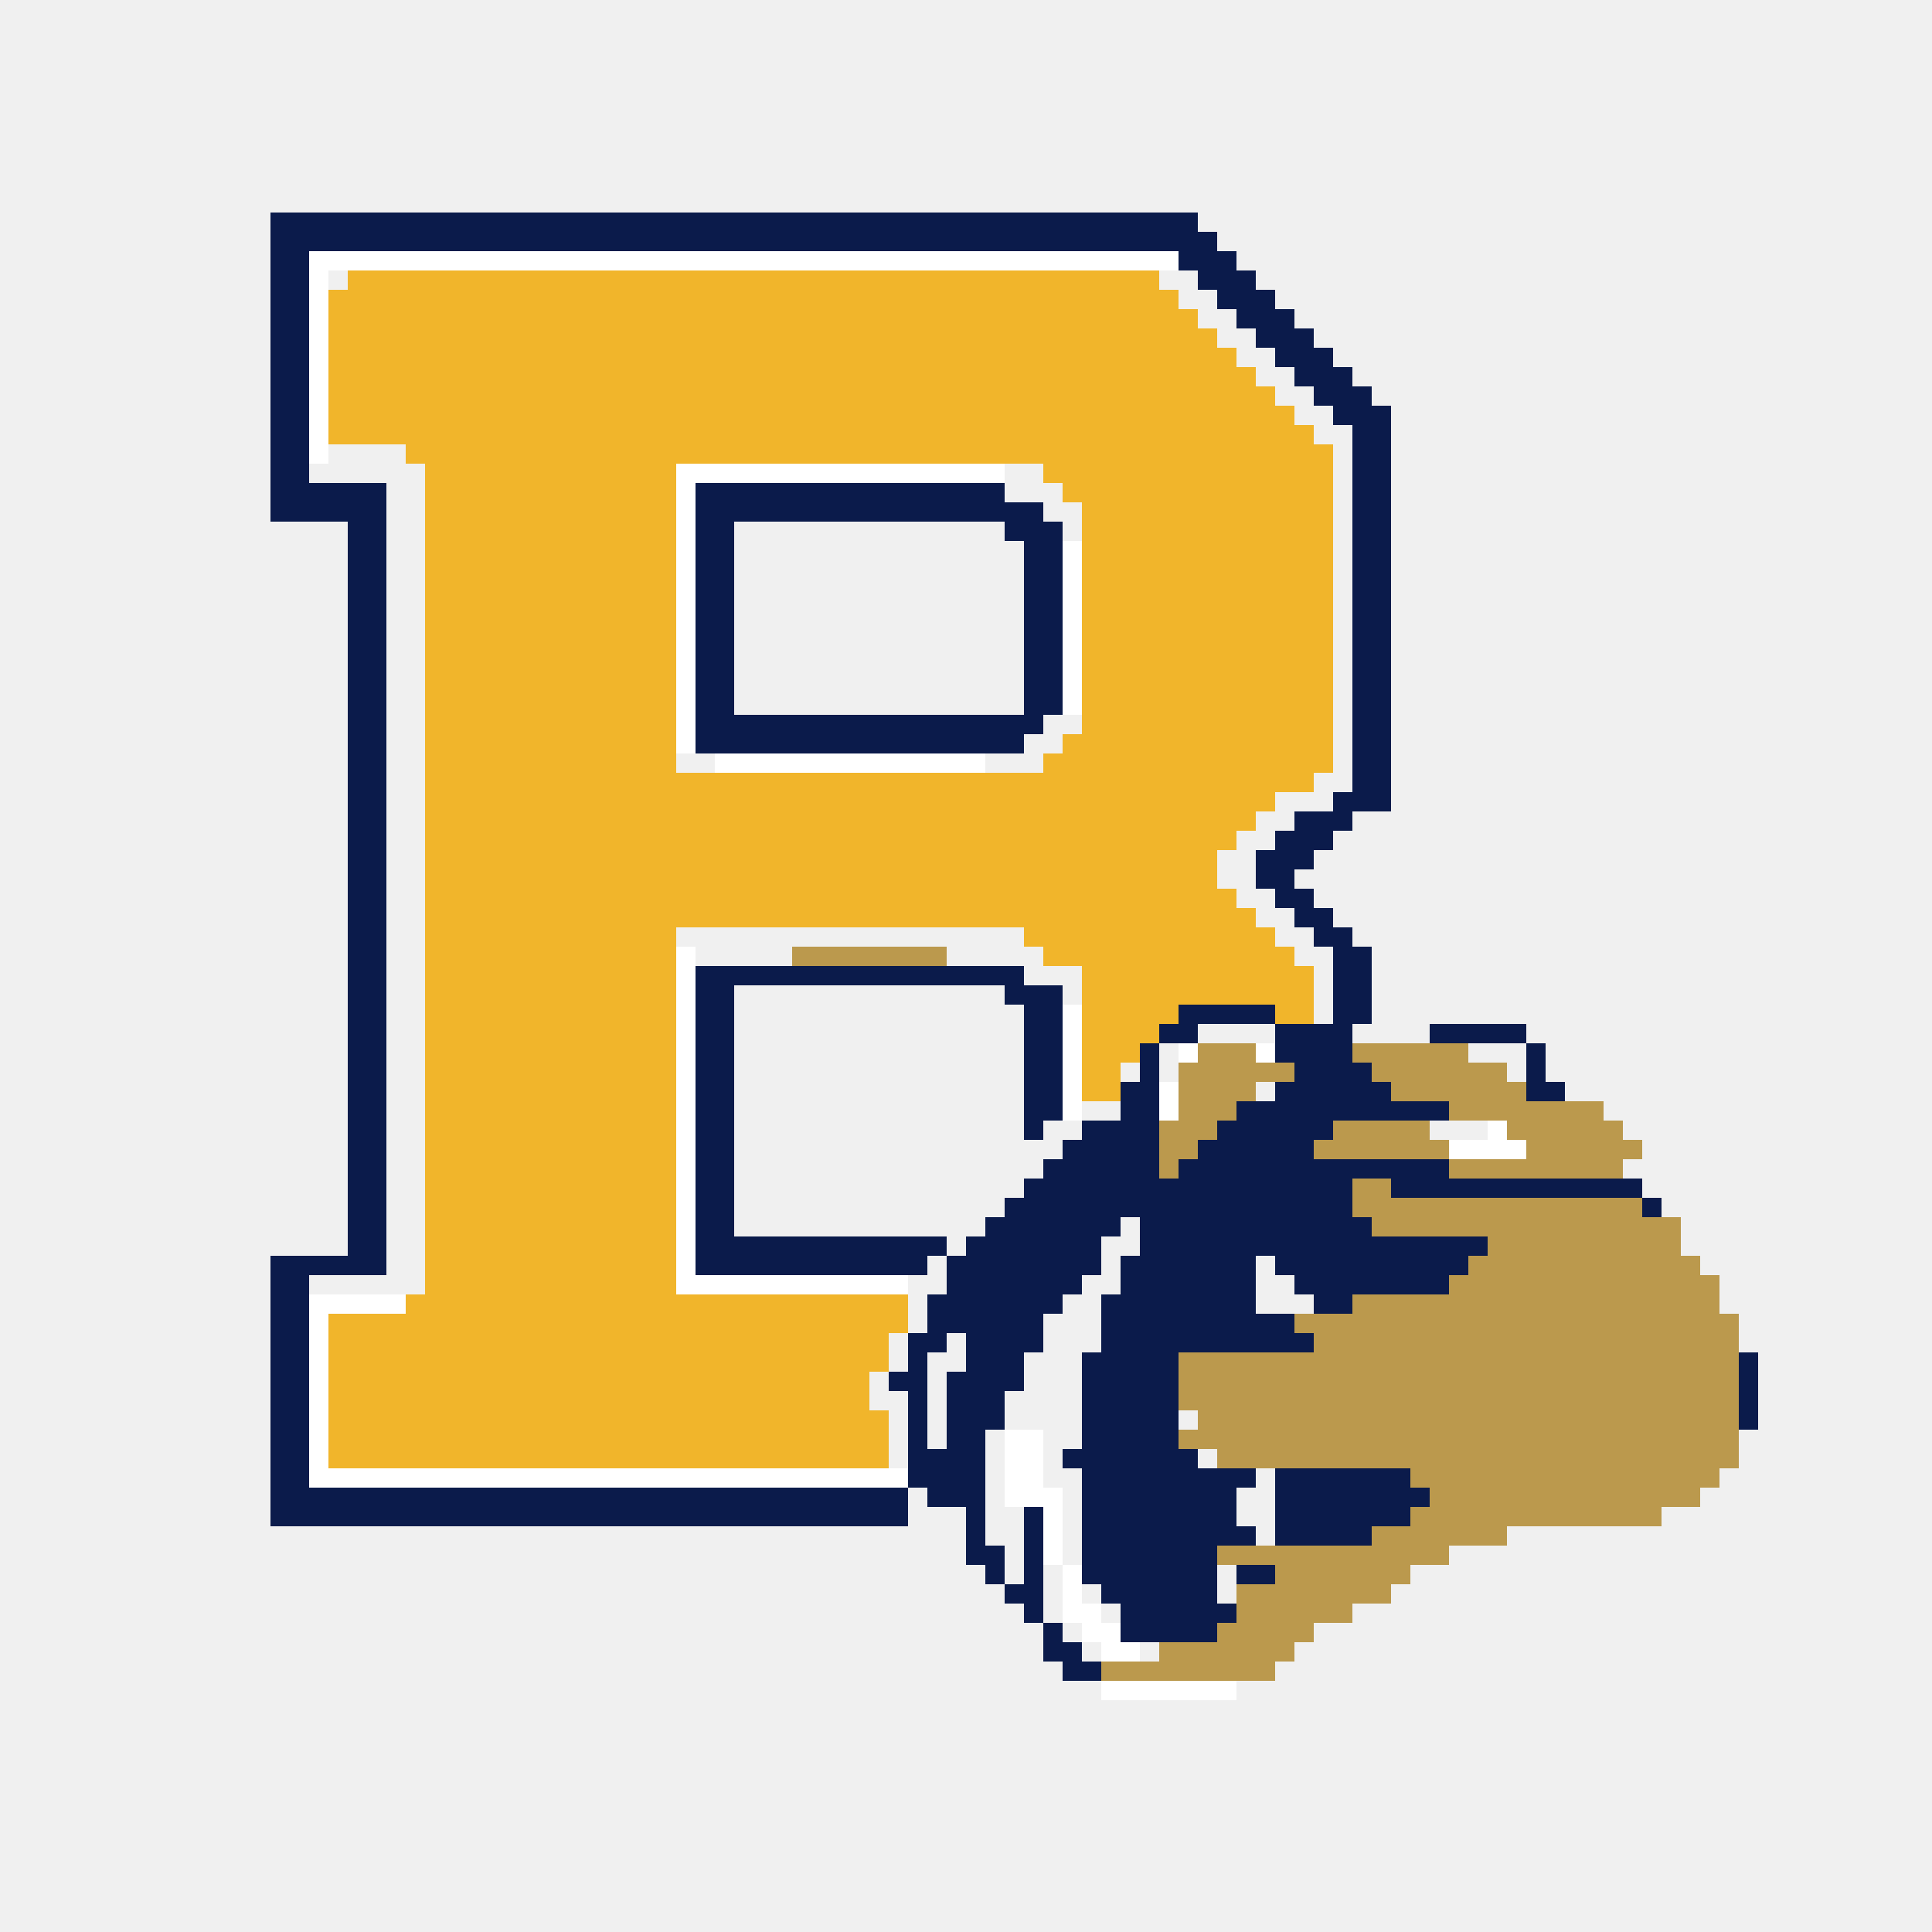
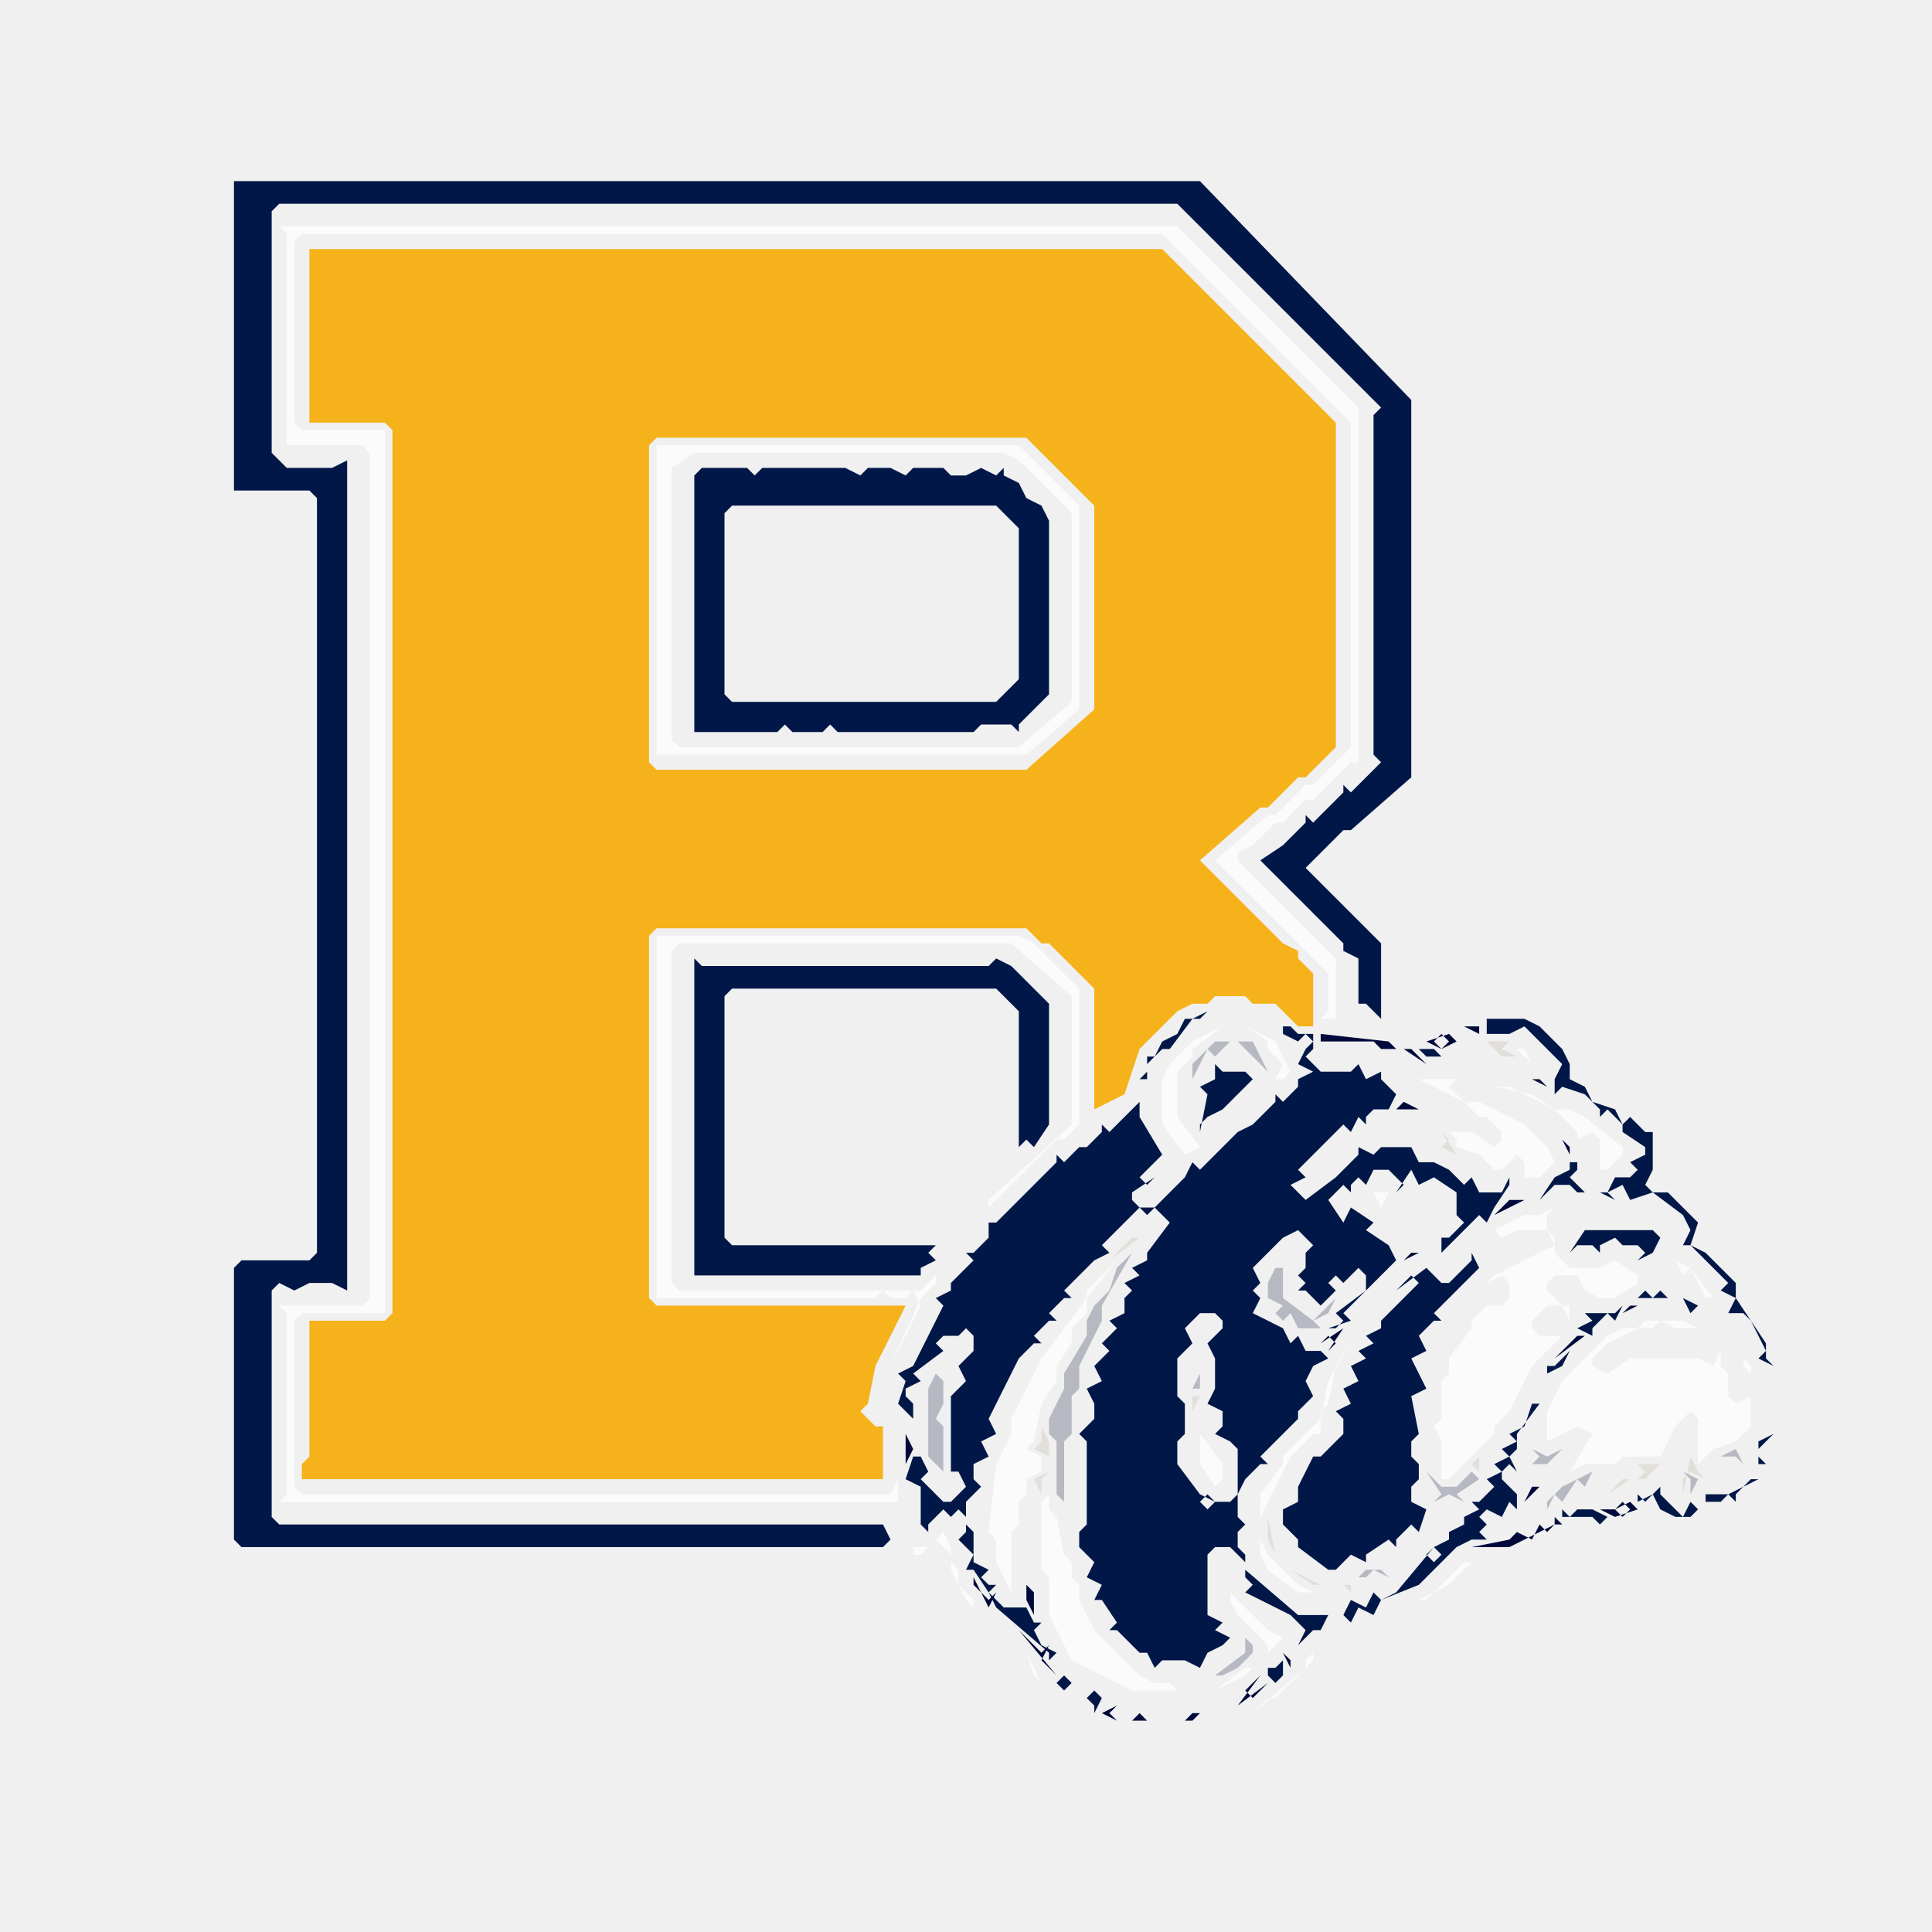
- <svg xmlns="http://www.w3.org/2000/svg" viewBox="0 0 100 100" role="img" aria-label="Bullis score mark">
-   <path fill="#0b1b4b" d="M14 11h48v1h-48zM14 12h49v1h-49zM14 13h2v1h-2zM61 13h3v1h-3zM14 14h2v1h-2zM62 14h3v1h-3zM14 15h2v1h-2zM63 15h3v1h-3zM14 16h2v1h-2zM64 16h3v1h-3zM14 17h2v1h-2zM65 17h3v1h-3zM14 18h2v1h-2zM66 18h3v1h-3zM14 19h2v1h-2zM67 19h3v1h-3zM14 20h2v1h-2zM68 20h3v1h-3zM14 21h2v1h-2zM69 21h3v1h-3zM14 22h2v1h-2zM70 22h2v1h-2zM14 23h2v1h-2zM70 23h2v1h-2zM14 24h2v1h-2zM70 24h2v1h-2zM14 25h6v1h-6zM36 25h16v1h-16zM70 25h2v1h-2zM14 26h6v1h-6zM36 26h18v1h-18zM70 26h2v1h-2zM18 27h2v1h-2zM36 27h2v1h-2zM52 27h3v1h-3zM70 27h2v1h-2zM18 28h2v1h-2zM36 28h2v1h-2zM53 28h2v1h-2zM70 28h2v1h-2zM18 29h2v1h-2zM36 29h2v1h-2zM53 29h2v1h-2zM70 29h2v1h-2zM18 30h2v1h-2zM36 30h2v1h-2zM53 30h2v1h-2zM70 30h2v1h-2zM18 31h2v1h-2zM36 31h2v1h-2zM53 31h2v1h-2zM70 31h2v1h-2zM18 32h2v1h-2zM36 32h2v1h-2zM53 32h2v1h-2zM70 32h2v1h-2zM18 33h2v1h-2zM36 33h2v1h-2zM53 33h2v1h-2zM70 33h2v1h-2zM18 34h2v1h-2zM36 34h2v1h-2zM53 34h2v1h-2zM70 34h2v1h-2zM18 35h2v1h-2zM36 35h2v1h-2zM53 35h2v1h-2zM70 35h2v1h-2zM18 36h2v1h-2zM36 36h2v1h-2zM53 36h2v1h-2zM70 36h2v1h-2zM18 37h2v1h-2zM36 37h18v1h-18zM70 37h2v1h-2zM18 38h2v1h-2zM36 38h17v1h-17zM70 38h2v1h-2zM18 39h2v1h-2zM70 39h2v1h-2zM18 40h2v1h-2zM70 40h2v1h-2zM18 41h2v1h-2zM69 41h3v1h-3zM18 42h2v1h-2zM67 42h3v1h-3zM18 43h2v1h-2zM66 43h3v1h-3zM18 44h2v1h-2zM65 44h3v1h-3zM18 45h2v1h-2zM65 45h2v1h-2zM18 46h2v1h-2zM66 46h2v1h-2zM18 47h2v1h-2zM67 47h2v1h-2zM18 48h2v1h-2zM68 48h2v1h-2zM18 49h2v1h-2zM69 49h2v1h-2zM18 50h2v1h-2zM36 50h17v1h-17zM69 50h2v1h-2zM18 51h2v1h-2zM36 51h2v1h-2zM52 51h3v1h-3zM69 51h2v1h-2zM18 52h2v1h-2zM36 52h2v1h-2zM53 52h2v1h-2zM61 52h5v1h-5zM69 52h2v1h-2zM18 53h2v1h-2zM36 53h2v1h-2zM53 53h2v1h-2zM60 53h2v1h-2zM66 53h4v1h-4zM74 53h5v1h-5zM18 54h2v1h-2zM36 54h2v1h-2zM53 54h2v1h-2zM59 54h1v1h-1zM66 54h4v1h-4zM71 54h4v1h-4zM79 54h1v1h-1zM18 55h2v1h-2zM36 55h2v1h-2zM53 55h2v1h-2zM59 55h1v1h-1zM62 55h3v1h-3zM67 55h4v1h-4zM75 55h3v1h-3zM79 55h1v1h-1zM18 56h2v1h-2zM36 56h2v1h-2zM53 56h2v1h-2zM58 56h2v1h-2zM62 56h3v1h-3zM66 56h6v1h-6zM79 56h2v1h-2zM18 57h2v1h-2zM36 57h2v1h-2zM53 57h2v1h-2zM58 57h2v1h-2zM62 57h1v1h-1zM64 57h11v1h-11zM78 57h1v1h-1zM81 57h2v1h-2zM18 58h2v1h-2zM36 58h2v1h-2zM53 58h1v1h-1zM56 58h4v1h-4zM63 58h6v1h-6zM79 58h1v1h-1zM83 58h1v1h-1zM18 59h2v1h-2zM36 59h2v1h-2zM55 59h5v1h-5zM62 59h6v1h-6zM69 59h5v1h-5zM80 59h1v1h-1zM83 59h2v1h-2zM18 60h2v1h-2zM36 60h2v1h-2zM54 60h6v1h-6zM61 60h14v1h-14zM80 60h1v1h-1zM83 60h1v1h-1zM18 61h2v1h-2zM36 61h2v1h-2zM53 61h17v1h-17zM72 61h13v1h-13zM18 62h2v1h-2zM36 62h2v1h-2zM52 62h18v1h-18zM74 62h3v1h-3zM85 62h1v1h-1zM18 63h2v1h-2zM36 63h2v1h-2zM51 63h7v1h-7zM59 63h12v1h-12zM72 63h4v1h-4zM80 63h7v1h-7zM18 64h2v1h-2zM36 64h13v1h-13zM50 64h7v1h-7zM59 64h18v1h-18zM80 64h2v1h-2zM83 64h2v1h-2zM86 64h1v1h-1zM14 65h6v1h-6zM36 65h12v1h-12zM49 65h8v1h-8zM58 65h7v1h-7zM66 65h10v1h-10zM84 65h1v1h-1zM87 65h1v1h-1zM14 66h2v1h-2zM49 66h7v1h-7zM58 66h7v1h-7zM67 66h8v1h-8zM84 66h2v1h-2zM88 66h1v1h-1zM14 67h2v1h-2zM48 67h7v1h-7zM57 67h8v1h-8zM68 67h2v1h-2zM71 67h3v1h-3zM81 67h3v1h-3zM86 67h3v1h-3zM14 68h2v1h-2zM48 68h6v1h-6zM57 68h10v1h-10zM68 68h1v1h-1zM70 68h4v1h-4zM80 68h2v1h-2zM89 68h1v1h-1zM14 69h2v1h-2zM47 69h2v1h-2zM50 69h4v1h-4zM57 69h11v1h-11zM70 69h4v1h-4zM79 69h2v1h-2zM14 70h2v1h-2zM47 70h1v1h-1zM50 70h3v1h-3zM56 70h5v1h-5zM62 70h6v1h-6zM69 70h5v1h-5zM79 70h1v1h-1zM90 70h1v1h-1zM14 71h2v1h-2zM46 71h2v1h-2zM49 71h4v1h-4zM56 71h5v1h-5zM62 71h6v1h-6zM69 71h4v1h-4zM78 71h1v1h-1zM90 71h1v1h-1zM14 72h2v1h-2zM47 72h1v1h-1zM49 72h3v1h-3zM56 72h5v1h-5zM62 72h5v1h-5zM69 72h4v1h-4zM78 72h1v1h-1zM90 72h1v1h-1zM14 73h2v1h-2zM47 73h1v1h-1zM49 73h3v1h-3zM56 73h5v1h-5zM63 73h3v1h-3zM68 73h5v1h-5zM77 73h1v1h-1zM90 73h1v1h-1zM14 74h2v1h-2zM47 74h1v1h-1zM49 74h2v1h-2zM56 74h5v1h-5zM63 74h3v1h-3zM67 74h6v1h-6zM77 74h1v1h-1zM85 74h1v1h-1zM89 74h1v1h-1zM14 75h2v1h-2zM47 75h4v1h-4zM55 75h7v1h-7zM64 75h1v1h-1zM67 75h6v1h-6zM76 75h2v1h-2zM79 75h1v1h-1zM85 75h1v1h-1zM88 75h2v1h-2zM14 76h2v1h-2zM47 76h4v1h-4zM56 76h9v1h-9zM66 76h7v1h-7zM75 76h4v1h-4zM81 76h1v1h-1zM83 76h3v1h-3zM87 76h2v1h-2zM14 77h33v1h-33zM48 77h3v1h-3zM56 77h8v1h-8zM66 77h8v1h-8zM75 77h2v1h-2zM79 77h4v1h-4zM85 77h2v1h-2zM14 78h33v1h-33zM50 78h1v1h-1zM53 78h1v1h-1zM56 78h8v1h-8zM66 78h7v1h-7zM74 78h5v1h-5zM50 79h1v1h-1zM53 79h1v1h-1zM56 79h9v1h-9zM66 79h5v1h-5zM73 79h2v1h-2zM50 80h2v1h-2zM53 80h1v1h-1zM56 80h7v1h-7zM64 80h1v1h-1zM72 80h2v1h-2zM51 81h1v1h-1zM53 81h1v1h-1zM56 81h7v1h-7zM64 81h2v1h-2zM70 81h2v1h-2zM52 82h2v1h-2zM57 82h6v1h-6zM65 82h6v1h-6zM53 83h1v1h-1zM58 83h6v1h-6zM66 83h2v1h-2zM54 84h1v1h-1zM58 84h5v1h-5zM66 84h1v1h-1zM54 85h2v1h-2zM65 85h1v1h-1zM55 86h2v1h-2zM63 86h2v1h-2zM57 87h6v1h-6z" />
-   <path fill="#f1b52b" d="M18 14h42v1h-42zM17 15h44v1h-44zM17 16h45v1h-45zM17 17h46v1h-46zM17 18h47v1h-47zM17 19h48v1h-48zM17 20h49v1h-49zM17 21h50v1h-50zM17 22h51v1h-51zM21 23h48v1h-48zM22 24h13v1h-13zM54 24h15v1h-15zM22 25h13v1h-13zM55 25h14v1h-14zM22 26h13v1h-13zM56 26h13v1h-13zM22 27h13v1h-13zM56 27h13v1h-13zM22 28h13v1h-13zM56 28h13v1h-13zM22 29h13v1h-13zM56 29h13v1h-13zM22 30h13v1h-13zM56 30h13v1h-13zM22 31h13v1h-13zM56 31h13v1h-13zM22 32h13v1h-13zM56 32h13v1h-13zM22 33h13v1h-13zM56 33h13v1h-13zM22 34h13v1h-13zM56 34h13v1h-13zM22 35h13v1h-13zM56 35h13v1h-13zM22 36h13v1h-13zM56 36h13v1h-13zM22 37h13v1h-13zM56 37h13v1h-13zM22 38h13v1h-13zM55 38h14v1h-14zM22 39h13v1h-13zM54 39h15v1h-15zM22 40h46v1h-46zM22 41h44v1h-44zM22 42h43v1h-43zM22 43h42v1h-42zM22 44h41v1h-41zM22 45h41v1h-41zM22 46h42v1h-42zM22 47h43v1h-43zM22 48h13v1h-13zM53 48h13v1h-13zM22 49h13v1h-13zM54 49h13v1h-13zM22 50h13v1h-13zM56 50h12v1h-12zM22 51h13v1h-13zM56 51h12v1h-12zM22 52h13v1h-13zM56 52h5v1h-5zM66 52h2v1h-2zM22 53h13v1h-13zM56 53h4v1h-4zM22 54h13v1h-13zM56 54h3v1h-3zM22 55h13v1h-13zM56 55h2v1h-2zM22 56h13v1h-13zM56 56h2v1h-2zM22 57h13v1h-13zM22 58h13v1h-13zM22 59h13v1h-13zM22 60h13v1h-13zM22 61h13v1h-13zM22 62h13v1h-13zM22 63h13v1h-13zM22 64h13v1h-13zM22 65h13v1h-13zM22 66h13v1h-13zM21 67h26v1h-26zM17 68h30v1h-30zM17 69h29v1h-29zM17 70h29v1h-29zM17 71h28v1h-28zM17 72h28v1h-28zM17 73h29v1h-29zM17 74h29v1h-29zM17 75h29v1h-29z" />
-   <path fill="#ffffff" d="M16 13h45v1h-45zM16 14h1v1h-1zM16 15h1v1h-1zM16 16h1v1h-1zM16 17h1v1h-1zM16 18h1v1h-1zM16 19h1v1h-1zM16 20h1v1h-1zM16 21h1v1h-1zM16 22h1v1h-1zM16 23h1v1h-1zM35 24h17v1h-17zM35 25h1v1h-1zM35 26h1v1h-1zM35 27h1v1h-1zM35 28h1v1h-1zM55 28h1v1h-1zM35 29h1v1h-1zM55 29h1v1h-1zM35 30h1v1h-1zM55 30h1v1h-1zM35 31h1v1h-1zM55 31h1v1h-1zM35 32h1v1h-1zM55 32h1v1h-1zM35 33h1v1h-1zM55 33h1v1h-1zM35 34h1v1h-1zM55 34h1v1h-1zM35 35h1v1h-1zM55 35h1v1h-1zM35 36h1v1h-1zM55 36h1v1h-1zM35 37h1v1h-1zM35 38h1v1h-1zM37 39h14v1h-14zM35 49h1v1h-1zM35 50h1v1h-1zM35 51h1v1h-1zM35 52h1v1h-1zM55 52h1v1h-1zM35 53h1v1h-1zM55 53h1v1h-1zM35 54h1v1h-1zM55 54h1v1h-1zM35 55h1v1h-1zM55 55h1v1h-1zM35 56h1v1h-1zM55 56h1v1h-1zM35 57h1v1h-1zM55 57h1v1h-1zM35 58h1v1h-1zM35 59h1v1h-1zM35 60h1v1h-1zM35 61h1v1h-1zM35 62h1v1h-1zM35 63h1v1h-1zM35 64h1v1h-1zM35 65h1v1h-1zM35 66h12v1h-12zM16 67h5v1h-5zM16 68h1v1h-1zM16 69h1v1h-1zM16 70h1v1h-1zM16 71h1v1h-1zM16 72h1v1h-1zM16 73h1v1h-1zM16 74h1v1h-1zM16 75h1v1h-1zM16 76h31v1h-31zM61 54h1v1h-1zM65 54h1v1h-1zM60 56h1v1h-1zM74 56h1v1h-1zM60 57h1v1h-1zM77 58h1v1h-1zM81 58h1v1h-1zM75 59h4v1h-4zM82 59h1v1h-1zM77 65h6v1h-6zM78 66h1v1h-1zM77 67h1v1h-1zM75 68h3v1h-3zM75 69h4v1h-4zM74 70h4v1h-4zM80 70h8v1h-8zM74 71h4v1h-4zM80 71h9v1h-9zM74 72h3v1h-3zM79 72h10v1h-10zM74 73h2v1h-2zM79 73h10v1h-10zM74 74h2v1h-2zM81 74h8v1h-8zM74 75h2v1h-2zM80 75h7v1h-7zM52 74h2v1h-2zM52 75h2v1h-2zM52 76h2v1h-2zM52 77h3v1h-3zM54 78h1v1h-1zM54 79h1v1h-1zM54 80h1v1h-1zM55 81h1v1h-1zM55 82h1v1h-1zM55 83h2v1h-2zM56 84h2v1h-2zM57 85h2v1h-2zM58 86h1v1h-1zM57 87h7v1h-7z" />
-   <path fill="#bb994d" d="M41 49h8v1h-8zM62 54h3v1h-3zM70 54h6v1h-6zM61 55h6v1h-6zM71 55h7v1h-7zM61 56h4v1h-4zM72 56h7v1h-7zM61 57h3v1h-3zM75 57h8v1h-8zM60 58h3v1h-3zM69 58h5v1h-5zM78 58h6v1h-6zM60 59h2v1h-2zM68 59h7v1h-7zM79 59h6v1h-6zM60 60h1v1h-1zM75 60h9v1h-9zM70 61h2v1h-2zM70 62h15v1h-15zM71 63h16v1h-16zM77 64h10v1h-10zM76 65h12v1h-12zM75 66h14v1h-14zM70 67h19v1h-19zM67 68h23v1h-23zM68 69h22v1h-22zM61 70h29v1h-29zM61 71h29v1h-29zM61 72h29v1h-29zM62 73h28v1h-28zM61 74h29v1h-29zM63 75h27v1h-27zM73 76h16v1h-16zM74 77h14v1h-14zM73 78h13v1h-13zM71 79h7v1h-7zM63 80h12v1h-12zM66 81h7v1h-7zM64 82h8v1h-8zM64 83h6v1h-6zM63 84h5v1h-5zM60 85h7v1h-7zM57 86h9v1h-9z" />
+ <svg xmlns="http://www.w3.org/2000/svg" viewBox="0 0 256 256" role="img" aria-label="Bullis score mark">
+   <path fill="#f5b21a" fill-rule="evenodd" d="M41 33L41 56L51 56L52 57L52 174L51 175L41 175L41 193L40 194L40 196L117 196L117 189L116 189L114 187L115 186L116 181L120 173L87 173L86 172L86 124L87 123L136 123L138 125L139 125L145 131L145 147L149 145L151 139L156 134L158 133L160 133L161 132L165 132L166 133L169 133L172 136L174 136L174 129L172 127L172 126L170 125L159 114L167 107L168 107L172 103L173 103L177 99L177 56L154 33ZM86 59L87 58L136 58L145 67L145 94L136 102L87 102L86 101Z" />
+   <path fill="#011748" fill-rule="evenodd" d="M207 200L207 201L211 201L212 202L213 201L211 200L209 200L208 201ZM233 196L229 198L226 198L226 199L225 200L224 199L223 201L220 198L220 197L218 199L217 198L217 199L219 198L220 200L222 201L224 201L225 200L226 201L225 200L226 199L228 199L229 198L230 199L230 198L232 196ZM208 179L206 181L205 181L205 182L207 181ZM209 176L211 177L211 176L213 174L214 175L215 173L214 174L210 174L209 173L211 175ZM217 172L223 172L224 174L225 173L223 172L224 171L223 172L221 172L220 171L220 169L220 171L219 172L218 171ZM195 166L195 167L192 170L191 170L189 168L185 171L186 172L183 175L183 176L181 177L182 178L180 179L181 180L179 181L180 183L178 184L179 186L177 187L178 188L178 190L175 193L174 193L172 197L172 199L170 200L170 202L172 204L172 205L176 208L177 208L179 206L181 207L181 206L184 204L185 205L185 204L187 202L188 203L189 200L187 199L187 197L188 196L188 194L187 193L187 191L188 190L187 185L189 184L187 180L189 179L188 177L190 175L191 175L190 174L196 168ZM185 171L186 170L187 171L186 172ZM186 170L187 169L188 170L187 171ZM208 166L209 165L211 165L212 166L212 165L214 164L215 165L217 165L218 166L217 167L218 168L217 167L219 166L220 164L219 163L210 163ZM167 144L165 142L162 142L161 141L161 143L159 144L160 145L159 150L159 149L160 148L161 149L160 148L162 147L166 143ZM191 140L190 139L191 138L190 139L188 139L189 140ZM171 136L170 136L170 137L172 138L171 139L172 138L173 139L172 141L174 142L172 143L172 144L170 146L169 145L169 146L166 149L165 148L166 149L164 150L159 155L158 154L157 156L153 160L151 160L150 159L150 158L153 156L152 155L154 153L151 148L151 145L151 146L147 150L146 149L146 150L144 152L143 152L141 154L140 153L140 154L132 162L131 162L131 164L129 166L128 166L129 167L126 170L126 171L124 172L125 173L121 181L119 182L120 183L119 186L121 188L121 190L121 186L120 185L120 184L122 183L121 182L125 179L124 178L125 177L127 177L128 176L129 177L129 179L127 181L128 183L126 185L126 195L127 195L128 197L126 199L125 199L122 196L123 195L122 193L121 193L120 196L122 197L122 202L123 203L123 202L125 200L126 201L127 200L128 201L128 203L127 204L129 206L128 208L129 208L131 211L130 212L131 211L132 213L139 219L139 220L141 222L140 223L142 225L143 224L145 226L145 227L146 225L145 224L144 225L139 220L140 219L138 218L137 216L138 215L137 215L136 213L133 213L131 211L132 210L131 210L130 209L131 208L129 207L129 203L128 202L128 199L130 197L129 196L129 194L131 193L130 191L132 190L131 188L135 180L137 178L138 178L137 177L139 175L140 175L139 174L141 172L142 172L141 171L145 167L147 166L146 165L150 161L151 162L153 160L155 162L152 166L152 167L150 168L151 169L149 170L150 171L149 172L149 174L147 175L148 176L146 178L147 179L145 181L146 183L144 184L145 186L145 188L143 190L144 191L144 202L143 203L143 205L145 207L144 209L146 210L145 212L146 212L148 215L147 216L148 216L151 219L152 219L153 221L154 220L157 220L159 221L160 219L162 218L163 219L162 218L163 217L161 216L162 215L160 214L160 206L161 205L163 205L165 207L165 209L166 210L165 211L171 214L173 216L172 218L169 221L168 221L168 222L166 224L168 222L169 223L170 222L170 220L171 219L172 220L171 219L174 216L175 216L176 214L178 214L179 215L180 213L182 214L183 212L188 210L193 205L195 204L197 204L196 203L197 202L196 201L197 200L199 201L200 199L201 200L201 198L199 196L199 195L200 194L201 195L200 193L201 192L201 190L204 186L203 186L202 189L200 190L201 191L199 192L200 193L198 194L199 195L197 196L198 197L196 199L195 199L196 200L194 201L194 202L192 203L192 204L190 205L185 211L183 212L182 211L181 213L179 212L178 214L172 214L165 208L165 206L164 205L164 203L165 202L164 201L164 198L165 196L167 194L168 194L167 193L172 188L172 187L174 185L173 183L174 181L176 180L175 179L176 178L175 179L173 179L172 177L171 178L170 176L166 174L167 172L166 171L167 170L166 168L170 164L172 163L174 165L173 166L173 168L172 169L173 170L172 171L173 171L175 173L180 168L181 169L181 171L177 174L178 175L177 176L176 176L179 175L178 174L186 166L185 167L184 165L181 163L182 162L179 160L178 162L176 159L178 157L179 158L179 157L180 156L181 157L182 155L184 155L186 157L185 158L187 155L188 157L190 156L193 158L193 161L194 162L192 164L191 164L191 166L196 161L197 162L198 160L199 161L198 160L200 157L200 156L199 158L196 158L195 156L194 157L192 155L190 154L188 154L187 152L183 152L182 153L180 152L180 153L178 155L177 154L176 155L177 156L173 159L171 157L173 156L172 155L178 149L179 150L180 148L181 149L181 148L182 147L184 147L185 145L183 143L183 142L181 143L180 141L179 142L175 142L173 140L174 139L174 137L172 137ZM141 224L142 223L143 224L142 225ZM189 206L190 205L191 206L190 207ZM159 199L160 198L161 199L160 200ZM159 174L161 174L162 175L162 176L160 178L161 180L161 184L160 186L162 187L162 189L161 190L163 191L162 192L163 191L164 192L164 198L163 199L161 199L159 198L156 194L156 191L157 190L157 186L156 185L156 180L158 178L157 176ZM176 170L177 169L178 170L177 171ZM150 161L151 160L152 161L151 162ZM151 156L152 155L153 156L152 157ZM176 155L177 154L178 155L177 156ZM172 138L173 137L174 138L173 139ZM197 135L197 137L200 137L202 136L206 140L205 141L206 140L207 141L206 143L206 145L207 144L210 145L212 147L212 148L213 147L215 149L215 150L218 152L218 153L216 154L217 155L216 156L214 156L213 158L210 158L208 156L209 155L209 154L208 154L208 155L206 156L204 159L206 157L208 157L209 158L212 158L214 159L213 158L215 157L216 159L219 158L223 161L224 163L223 165L224 165L229 170L228 171L230 172L229 174L231 174L232 175L234 179L233 180L235 181L235 190L233 191L233 194L234 194L233 193L233 192L235 190L235 181L234 180L234 178L230 172L230 170L226 166L224 165L225 162L221 158L219 158L218 157L219 155L219 150L218 150L216 148L215 149L214 147L211 146L210 144L208 143L208 141L207 139L204 136L202 135ZM161 135L160 134L159 135L157 135L156 137L154 138L153 140L152 140L152 142L151 143L152 143L152 141L154 139L155 139L158 135L160 134ZM92 127L92 169L122 169L122 168L124 167L123 166L124 165L97 165L96 164L96 132L97 131L132 131L135 134L135 152L136 151L137 152L139 149L139 133L134 128L132 127L131 128L93 128ZM91 62L92 63L92 97L103 97L104 96L105 97L109 97L110 96L111 97L129 97L130 96L134 96L135 97L135 96L139 92L139 69L140 68L139 69L138 67L136 66L137 65L136 66L135 64L133 63L133 62L132 63L130 62L128 63L126 63L125 62L121 62L120 63L118 62L115 62L114 63L112 62L101 62L100 63L99 62L93 62L92 63ZM96 68L97 67L132 67L135 70L135 90L132 93L97 93L96 92ZM31 24L31 65L41 65L42 66L42 166L41 167L32 167L31 168L31 204L32 205L117 205L118 204L119 205L118 204L119 203L118 204L117 202L37 202L36 201L36 171L37 170L39 171L41 170L44 170L46 171L46 61L44 62L38 62L36 60L36 28L37 27L156 27L183 54L182 55L182 100L183 101L179 105L178 104L178 105L174 109L173 108L173 109L170 112L169 111L170 112L167 114L178 125L178 126L180 127L180 133L181 133L183 135L183 125L173 115L178 110L179 110L187 103L187 53L159 24Z" />
+   <path fill="#fbfbfb" fill-rule="evenodd" d="M178 217L176 217L173 220L173 221L166 227L162 229L160 229L159 230L155 230L159 230L160 229L162 229L166 227L168 225L169 225L174 220L174 219L176 217ZM199 207L194 207L189 212L188 212L186 214L182 216L180 216L182 216L186 214L188 212L192 210L195 207ZM121 205L121 206L122 206L124 204L126 206L126 208L128 212L134 218L136 219L137 222L142 227L148 230L153 230L148 230L142 227L138 223L136 219L134 218L129 213L129 212L127 210L127 208L126 207L126 205L125 203L123 205ZM159 187L159 194L161 197L162 196L162 194L159 190ZM180 176L176 183L175 188L170 193L170 194L167 198L167 206L168 208L172 211L178 211L174 211L172 210L168 206L167 204L167 201L171 193L174 190L175 190L175 187L176 186L177 181ZM231 178L229 176L231 178L231 181L232 182L232 185L230 186L229 185L229 182L228 181L228 179L225 176L223 175L218 175L217 176L215 176L213 177L207 183L205 187L205 191L209 189L211 190L208 195L210 194L214 194L215 193L220 193L222 189L224 187L225 188L225 194L227 192L230 191L232 189L232 181L231 180ZM211 181L211 180L213 178L217 176L219 176L220 175L222 176L225 176L228 179L227 181L225 180L216 180L213 182ZM220 167L222 167L223 169L224 168L226 172L227 172L224 168L222 167ZM148 167L144 171L144 172L138 180L134 188L134 190L132 194L131 203L132 204L132 207L134 211L134 203L135 202L135 199L136 198L136 196L138 195L139 196L139 198L138 199L138 208L139 209L139 214L142 220L150 224L161 224L165 222L170 217L168 216L163 211L163 210L163 212L164 214L168 218L168 219L166 221L165 221L161 224L156 224L155 223L153 223L151 222L145 216L143 212L143 210L142 209L142 207L141 206L140 201L139 200L139 196L138 195L138 193L136 192L137 191L138 186L140 183L140 181L142 178L142 176L144 174L144 172ZM206 160L204 161L202 161L198 163L199 164L201 163L205 163L206 165L198 169L193 174L197 170L199 169L200 170L200 172L199 173L197 173L195 175L195 176L192 180L192 182L191 183L191 188L190 189L191 191L191 196L192 196L198 190L198 189L200 187L203 181L207 177L204 177L203 176L203 175L205 173L207 173L208 175L208 173L207 173L205 171L205 170L206 169L209 169L210 171L212 172L214 172L217 170L217 169L214 167L212 168L208 168L206 166L206 164L208 162L206 164L205 163L205 161ZM184 158L182 158L183 160ZM198 144L200 144L206 147L209 150L209 151L211 150L212 151L212 155L213 155L215 153L215 152L210 148L208 147L206 147L203 145ZM184 141L194 146L196 148L197 148L199 150L199 151L198 152L195 150L192 150L191 149L185 149L191 149L193 151L193 152L196 153L198 155L199 155L201 153L202 154L202 156L204 156L206 154L205 152L202 149L196 146L194 146L192 144L193 143L196 143L188 143ZM200 139L201 139L203 141L202 139ZM169 138L165 136L162 136L158 138L155 141L154 143L154 149L157 153L159 152L156 148L156 142L158 140L158 139L162 136L165 136L168 138L168 139L170 141L169 143L170 143L171 142ZM87 124L87 172L116 172L117 171L118 172L120 172L121 171L122 173L118 181L122 172L124 170L124 169L126 167L128 163L140 151L141 151L143 149L143 131L137 125L135 124ZM89 126L90 125L134 125L142 132L142 149L131 159L131 160L128 163L126 167L122 171L90 171L89 170ZM87 59L87 100L136 100L143 94L143 67L135 59ZM89 62L92 60L133 60L135 61L142 68L142 93L135 99L90 99L89 98ZM37 30L38 31L38 59L48 59L49 60L49 172L48 173L37 173L38 174L38 198L37 199L119 199L119 196L118 198L40 198L39 197L39 175L40 174L51 174L51 57L40 57L39 56L39 32L40 31L154 31L179 56L179 99L174 104L173 104L169 108L168 108L161 114L176 129L176 134L175 135L177 135L177 127L164 114L164 113L166 112L169 109L170 109L173 106L174 106L179 101L180 101L180 54L156 30Z" />
+   <path fill="#00093a" fill-rule="evenodd" d="M146 227L148 228L158 228L159 227L162 227L158 227L157 228L152 228L151 227L150 228L148 228L147 227L148 226ZM168 223L167 222L164 226L163 225L164 226ZM165 224L166 223L167 224L166 225ZM166 223L167 222L168 223L167 224ZM174 217L172 219L171 218L169 220L170 219L171 221L171 220ZM170 219L171 218L172 219L171 220ZM129 209L131 213L134 216L135 216L140 222L141 221L143 223L142 224L144 226L143 225L144 224L140 220L139 221L138 220L139 218L138 219L135 216L134 216L131 213L132 211L133 212L132 211L131 212L129 210ZM142 224L143 223L144 224L143 225ZM139 221L140 220L141 221L140 222ZM136 203L136 212L137 214L137 211L136 210ZM211 202L207 202L206 201L206 202L205 203L204 202L203 204L201 203L200 204L195 205L200 205L206 202ZM217 200L216 199L214 200L212 200L214 201ZM214 200L215 199L216 200L215 201ZM206 195L204 197L203 197L202 199ZM120 188L120 194L121 192L120 190ZM210 177L209 177L206 180ZM178 176L177 175L178 176L175 178L173 178L175 178L176 179ZM175 178L176 177L177 178L176 179ZM224 172L223 171L224 172L223 173L216 173L215 174L217 173L223 173ZM188 166L186 167L185 166L186 167L181 172L180 171L179 172L180 173L179 174L187 166ZM179 172L180 171L181 172L180 173ZM204 158L202 159L200 159L198 161ZM199 146L204 148L207 151L208 153L208 152L204 148ZM190 147L188 147L186 146L184 148L182 148L184 148L185 147ZM193 138L192 137L189 138L191 139ZM190 138L191 137L192 138L191 139ZM175 137L175 138L182 138L183 139L186 139L189 141L196 141L197 142L200 142L201 143L203 143L205 144L204 143L201 143L200 142L197 142L196 141L189 141L187 139L185 139L184 138ZM194 136L196 137L196 136Z" />
+   <path fill="#e2dfda" fill-rule="evenodd" d="M171 208L174 210L178 210L179 211L179 210L175 210ZM168 201L168 204L169 206ZM213 198L216 196L218 196L220 194L215 194L217 194L218 195L217 196L215 196ZM228 194L227 193L225 195L224 193L223 198L223 196L224 195L226 196L225 197ZM225 195L226 194L227 195L226 196ZM226 194L227 193L228 194L227 195ZM198 191L193 196L195 194L196 195L196 193ZM138 189L138 191L137 192L139 193L139 195L137 196L138 198L138 196L139 195L139 191ZM159 185L158 185L158 190L158 187ZM151 164L150 164L147 167ZM191 150L192 149L191 150L192 151L191 152L197 155L193 153ZM197 138L199 140L201 140L199 139L200 138Z" />
+   <path fill="#b6b8c2" fill-rule="evenodd" d="M166 218L164 216L165 217L165 219L161 222L159 222L162 222L164 221L166 219ZM187 205L183 208L181 208L180 209L175 209L181 209L182 210L181 209L182 208L184 209L183 208ZM211 195L207 197L205 199L205 200L206 198L207 199L209 196L210 197ZM230 192L228 193L225 196L223 195L224 196L224 198L225 196L226 197L228 195L227 194L228 193L230 193L231 194L230 195L231 194ZM225 196L226 195L227 196L226 197ZM226 195L227 194L228 195L227 196ZM202 195L203 194L205 194L207 192L205 193L203 192L204 193ZM189 189L189 195L191 198L190 199L192 198L194 199L193 198L196 196L195 195L193 197L191 197L189 195ZM124 182L123 184L123 193L125 195L125 196L125 189L124 188L125 186L125 183ZM159 179L159 182L158 184L159 184ZM169 168L168 170L168 172L170 173L169 174L170 175L171 174L172 176L175 176L174 175L176 174L177 172L174 175L170 172L170 168ZM150 166L148 168L147 171L145 173L144 175L144 177L141 182L141 184L139 188L139 190L140 191L140 198L141 199L141 202L141 191L142 190L142 185L143 184L143 181L146 175L146 173ZM158 141L158 143L160 139L161 140L163 138L164 138L168 142L166 138L161 138Z" />
</svg>
